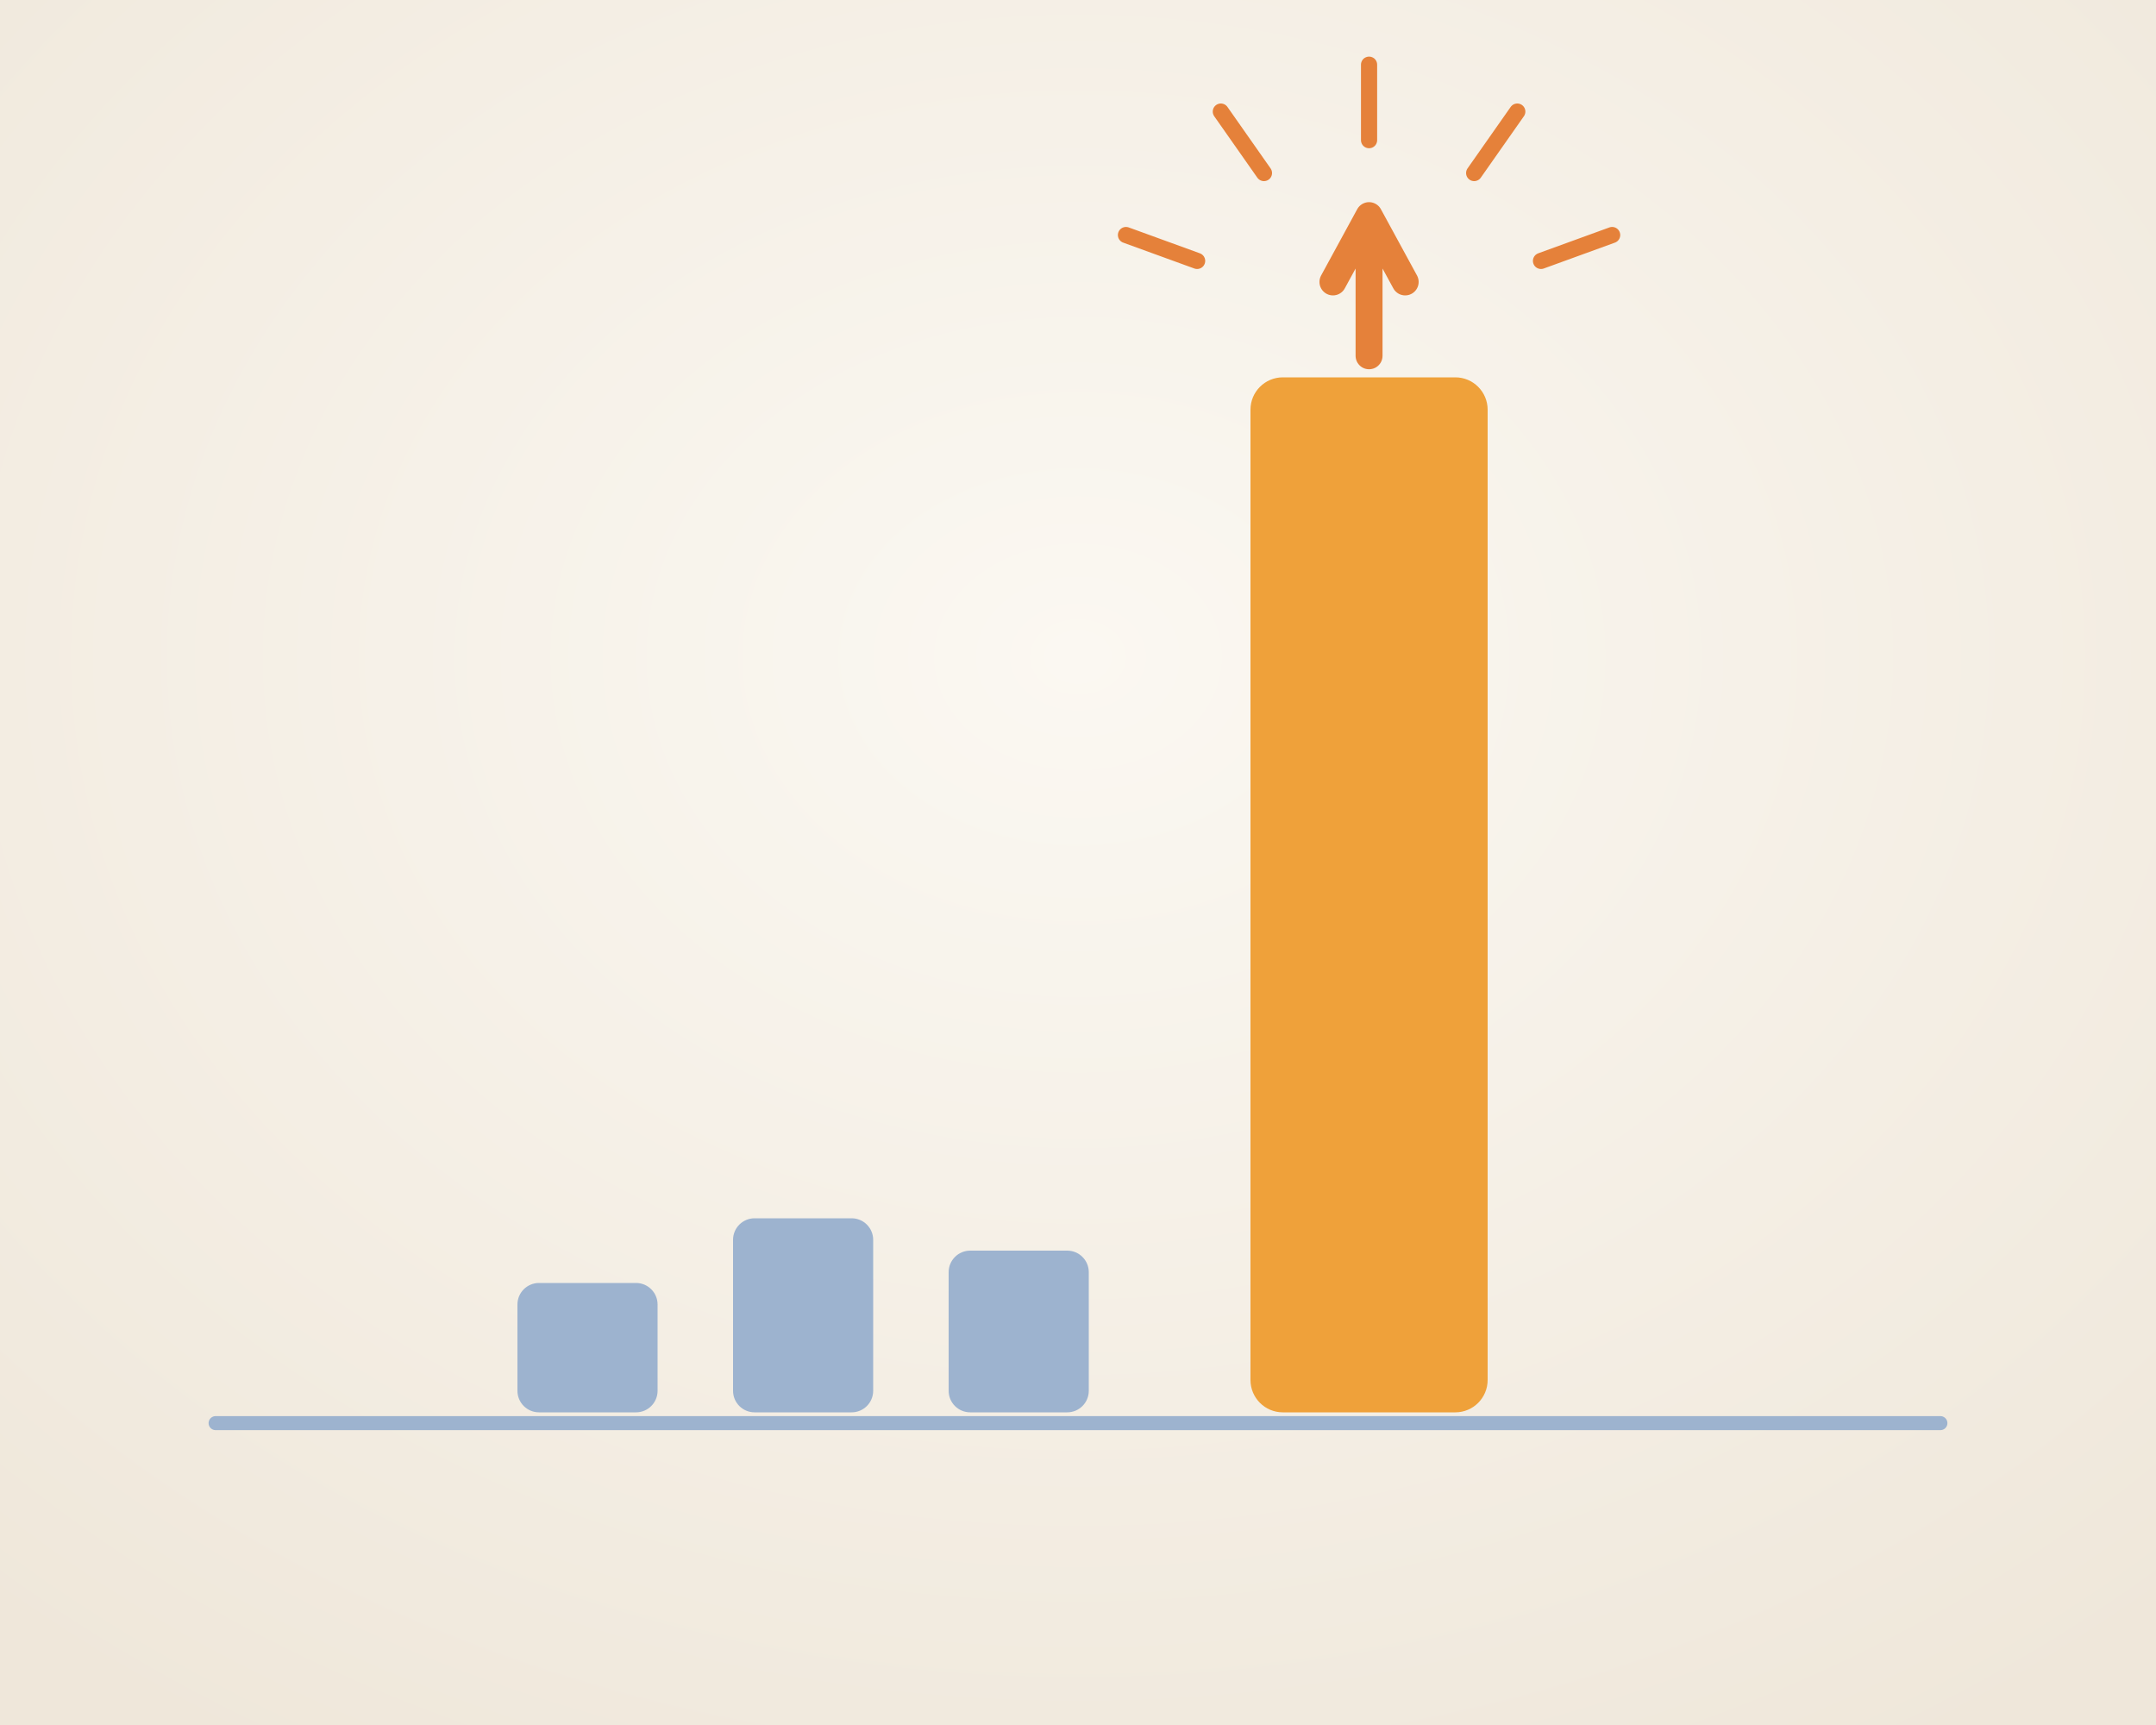
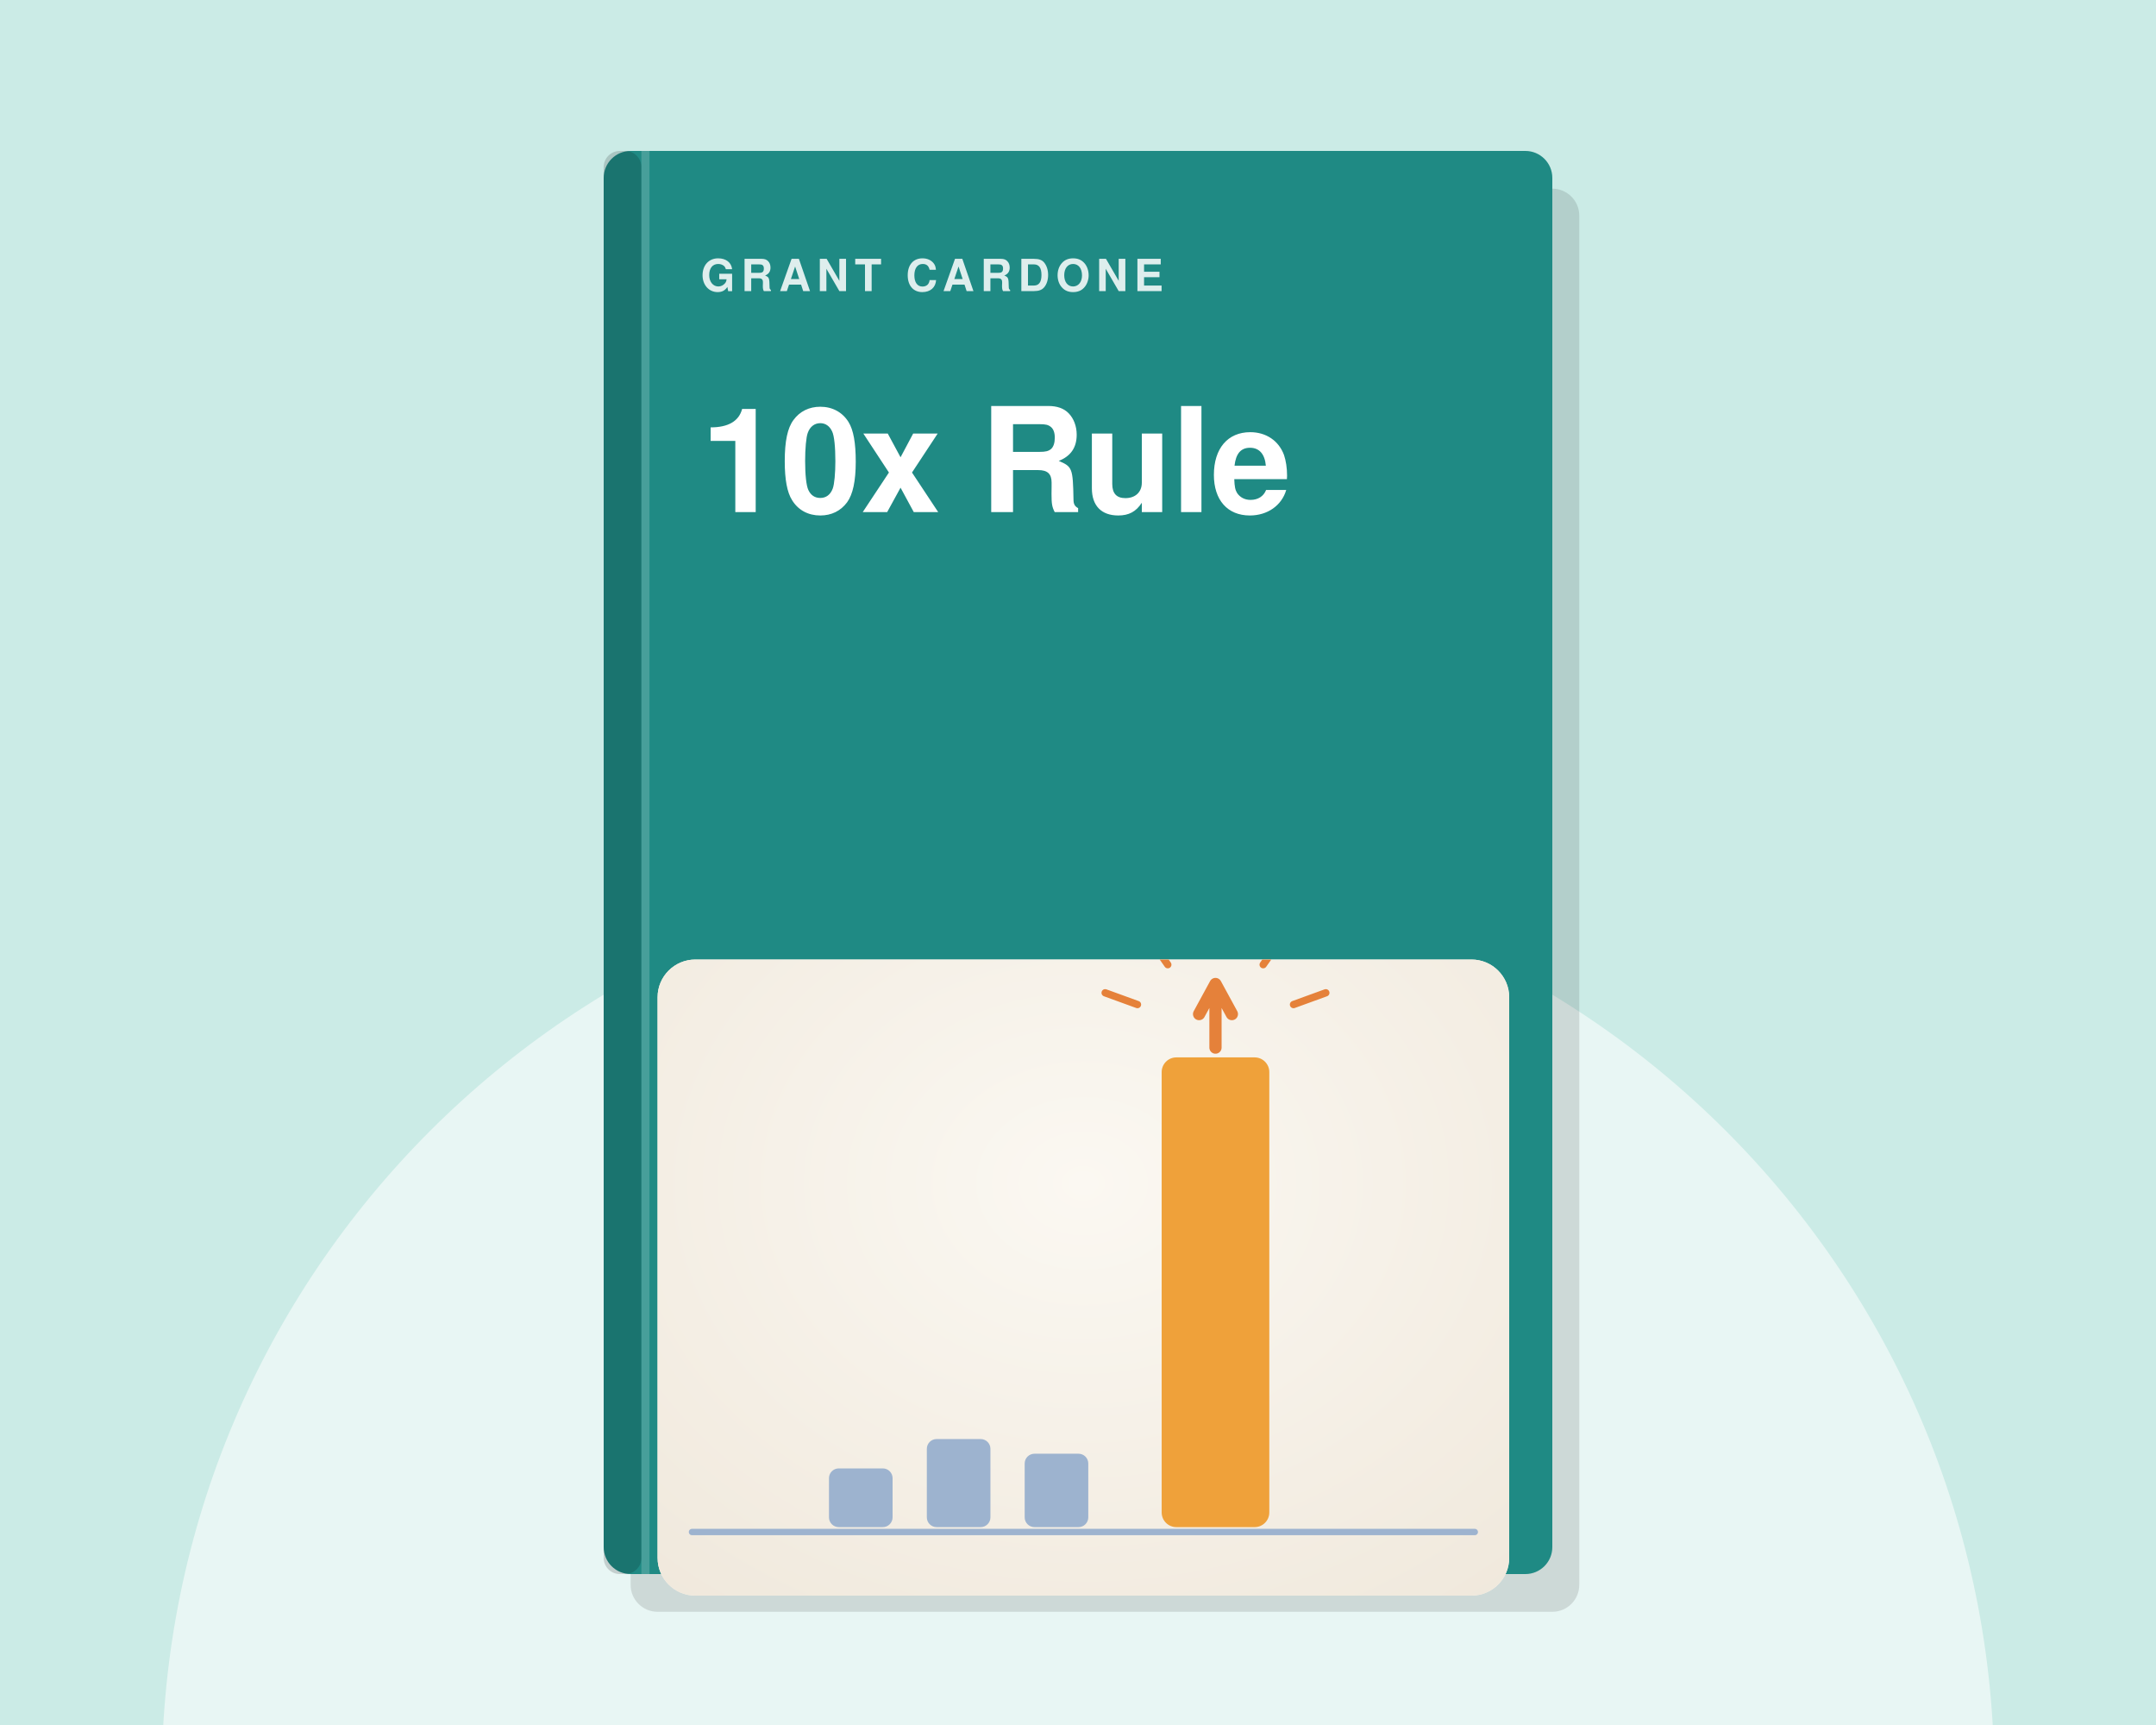
<svg xmlns="http://www.w3.org/2000/svg" viewBox="0 0 400 320">
  <defs>
    <radialGradient id="g" cx="50%" cy="38%" r="75%">
      <stop offset="0" stop-color="#FBF8F2" />
      <stop offset="1" stop-color="#EFE7DA" />
    </radialGradient>
  </defs>
-   <rect width="400" height="320" fill="url(#g)" />
-   <path d="M40 264H360" fill="none" stroke="#9DB3CF" stroke-width="2.6" stroke-linecap="round" stroke-linejoin="round" />
-   <rect x="96" y="238" width="26" height="24" rx="4" fill="#9DB3CF" />
-   <rect x="136" y="226" width="26" height="36" rx="4" fill="#9DB3CF" />
-   <rect x="176" y="232" width="26" height="30" rx="4" fill="#9DB3CF" />
-   <rect x="232" y="70" width="44" height="192" rx="6" fill="#EFA13A" />
-   <path d="M254 66L254 40M260.7 52.3L254 40L247.3 52.3" fill="none" stroke="#E5813A" stroke-width="5" stroke-linecap="round" stroke-linejoin="round" />
-   <path d="M222.1 48.4L208.9 43.6" fill="none" stroke="#E5813A" stroke-width="3" stroke-linecap="round" stroke-linejoin="round" />
-   <path d="M234.5 32.1L226.5 20.7" fill="none" stroke="#E5813A" stroke-width="3" stroke-linecap="round" stroke-linejoin="round" />
-   <path d="M254.0 26.0L254.0 12.0" fill="none" stroke="#E5813A" stroke-width="3" stroke-linecap="round" stroke-linejoin="round" />
-   <path d="M273.5 32.1L281.5 20.7" fill="none" stroke="#E5813A" stroke-width="3" stroke-linecap="round" stroke-linejoin="round" />
-   <path d="M285.9 48.4L299.1 43.6" fill="none" stroke="#E5813A" stroke-width="3" stroke-linecap="round" stroke-linejoin="round" />
+   <rect width="400" height="320" fill="#CBEBE6" />
+   <circle cx="200" cy="330" r="170" fill="#FFFFFF" opacity=".55" />
+   <rect x="117" y="35" width="176" height="264" rx="5" fill="#000" opacity=".12" />
+   <rect x="112" y="28" width="176" height="264" rx="5" fill="#1F8A84" />
+   <rect x="112" y="28" width="7" height="264" rx="3" fill="#000" opacity=".16" />
+   <rect x="119" y="28" width="1.5" height="264" rx="0" fill="#FFF" opacity=".18" />
+   <text x="130" y="95.0" font-family="'Helvetica Neue', Helvetica, Arial, sans-serif" font-weight="800" font-size="27" fill="#FFFFFF" letter-spacing="-.2">10x Rule</text>
+   <text x="130" y="54" font-family="'Helvetica Neue', Helvetica, Arial, sans-serif" font-weight="700" font-size="8.2" letter-spacing="1.1" fill="#FFFFFF" opacity=".85">GRANT CARDONE</text>
+   <clipPath id="pc">
+     <rect x="122" y="178" width="158" height="118" rx="7" />
+   </clipPath>
+   <g clip-path="url(#pc)">
+     <rect x="122" y="178" width="158" height="118" fill="#F6F1E8" />
+     <svg x="122" y="178" width="158" height="118" viewBox="20 30 360 260" preserveAspectRatio="xMidYMid slice">
+       <rect width="400" height="320" fill="url(#g)" />
+       <path d="M40 264H360" fill="none" stroke="#9DB3CF" stroke-width="2.6" stroke-linecap="round" stroke-linejoin="round" />
+       <rect x="96" y="238" width="26" height="24" rx="4" fill="#9DB3CF" />
+       <rect x="136" y="226" width="26" height="36" rx="4" fill="#9DB3CF" />
+       <rect x="176" y="232" width="26" height="30" rx="4" fill="#9DB3CF" />
+       <rect x="232" y="70" width="44" height="192" rx="6" fill="#EFA13A" />
+       <path d="M254 66L254 40M260.7 52.3L254 40L247.3 52.3" fill="none" stroke="#E5813A" stroke-width="5" stroke-linecap="round" stroke-linejoin="round" />
+       <path d="M222.1 48.4L208.9 43.6" fill="none" stroke="#E5813A" stroke-width="3" stroke-linecap="round" stroke-linejoin="round" />
+       <path d="M234.5 32.1L226.5 20.7" fill="none" stroke="#E5813A" stroke-width="3" stroke-linecap="round" stroke-linejoin="round" />
+       <path d="M254.0 26.0L254.0 12.0" fill="none" stroke="#E5813A" stroke-width="3" stroke-linecap="round" stroke-linejoin="round" />
+       <path d="M273.5 32.1L281.5 20.7" fill="none" stroke="#E5813A" stroke-width="3" stroke-linecap="round" stroke-linejoin="round" />
+       <path d="M285.9 48.4L299.1 43.6" fill="none" stroke="#E5813A" stroke-width="3" stroke-linecap="round" stroke-linejoin="round" />
+     </svg>
+   </g>
+   <circle cx="273" cy="280" r="0" fill="none" />
</svg>
